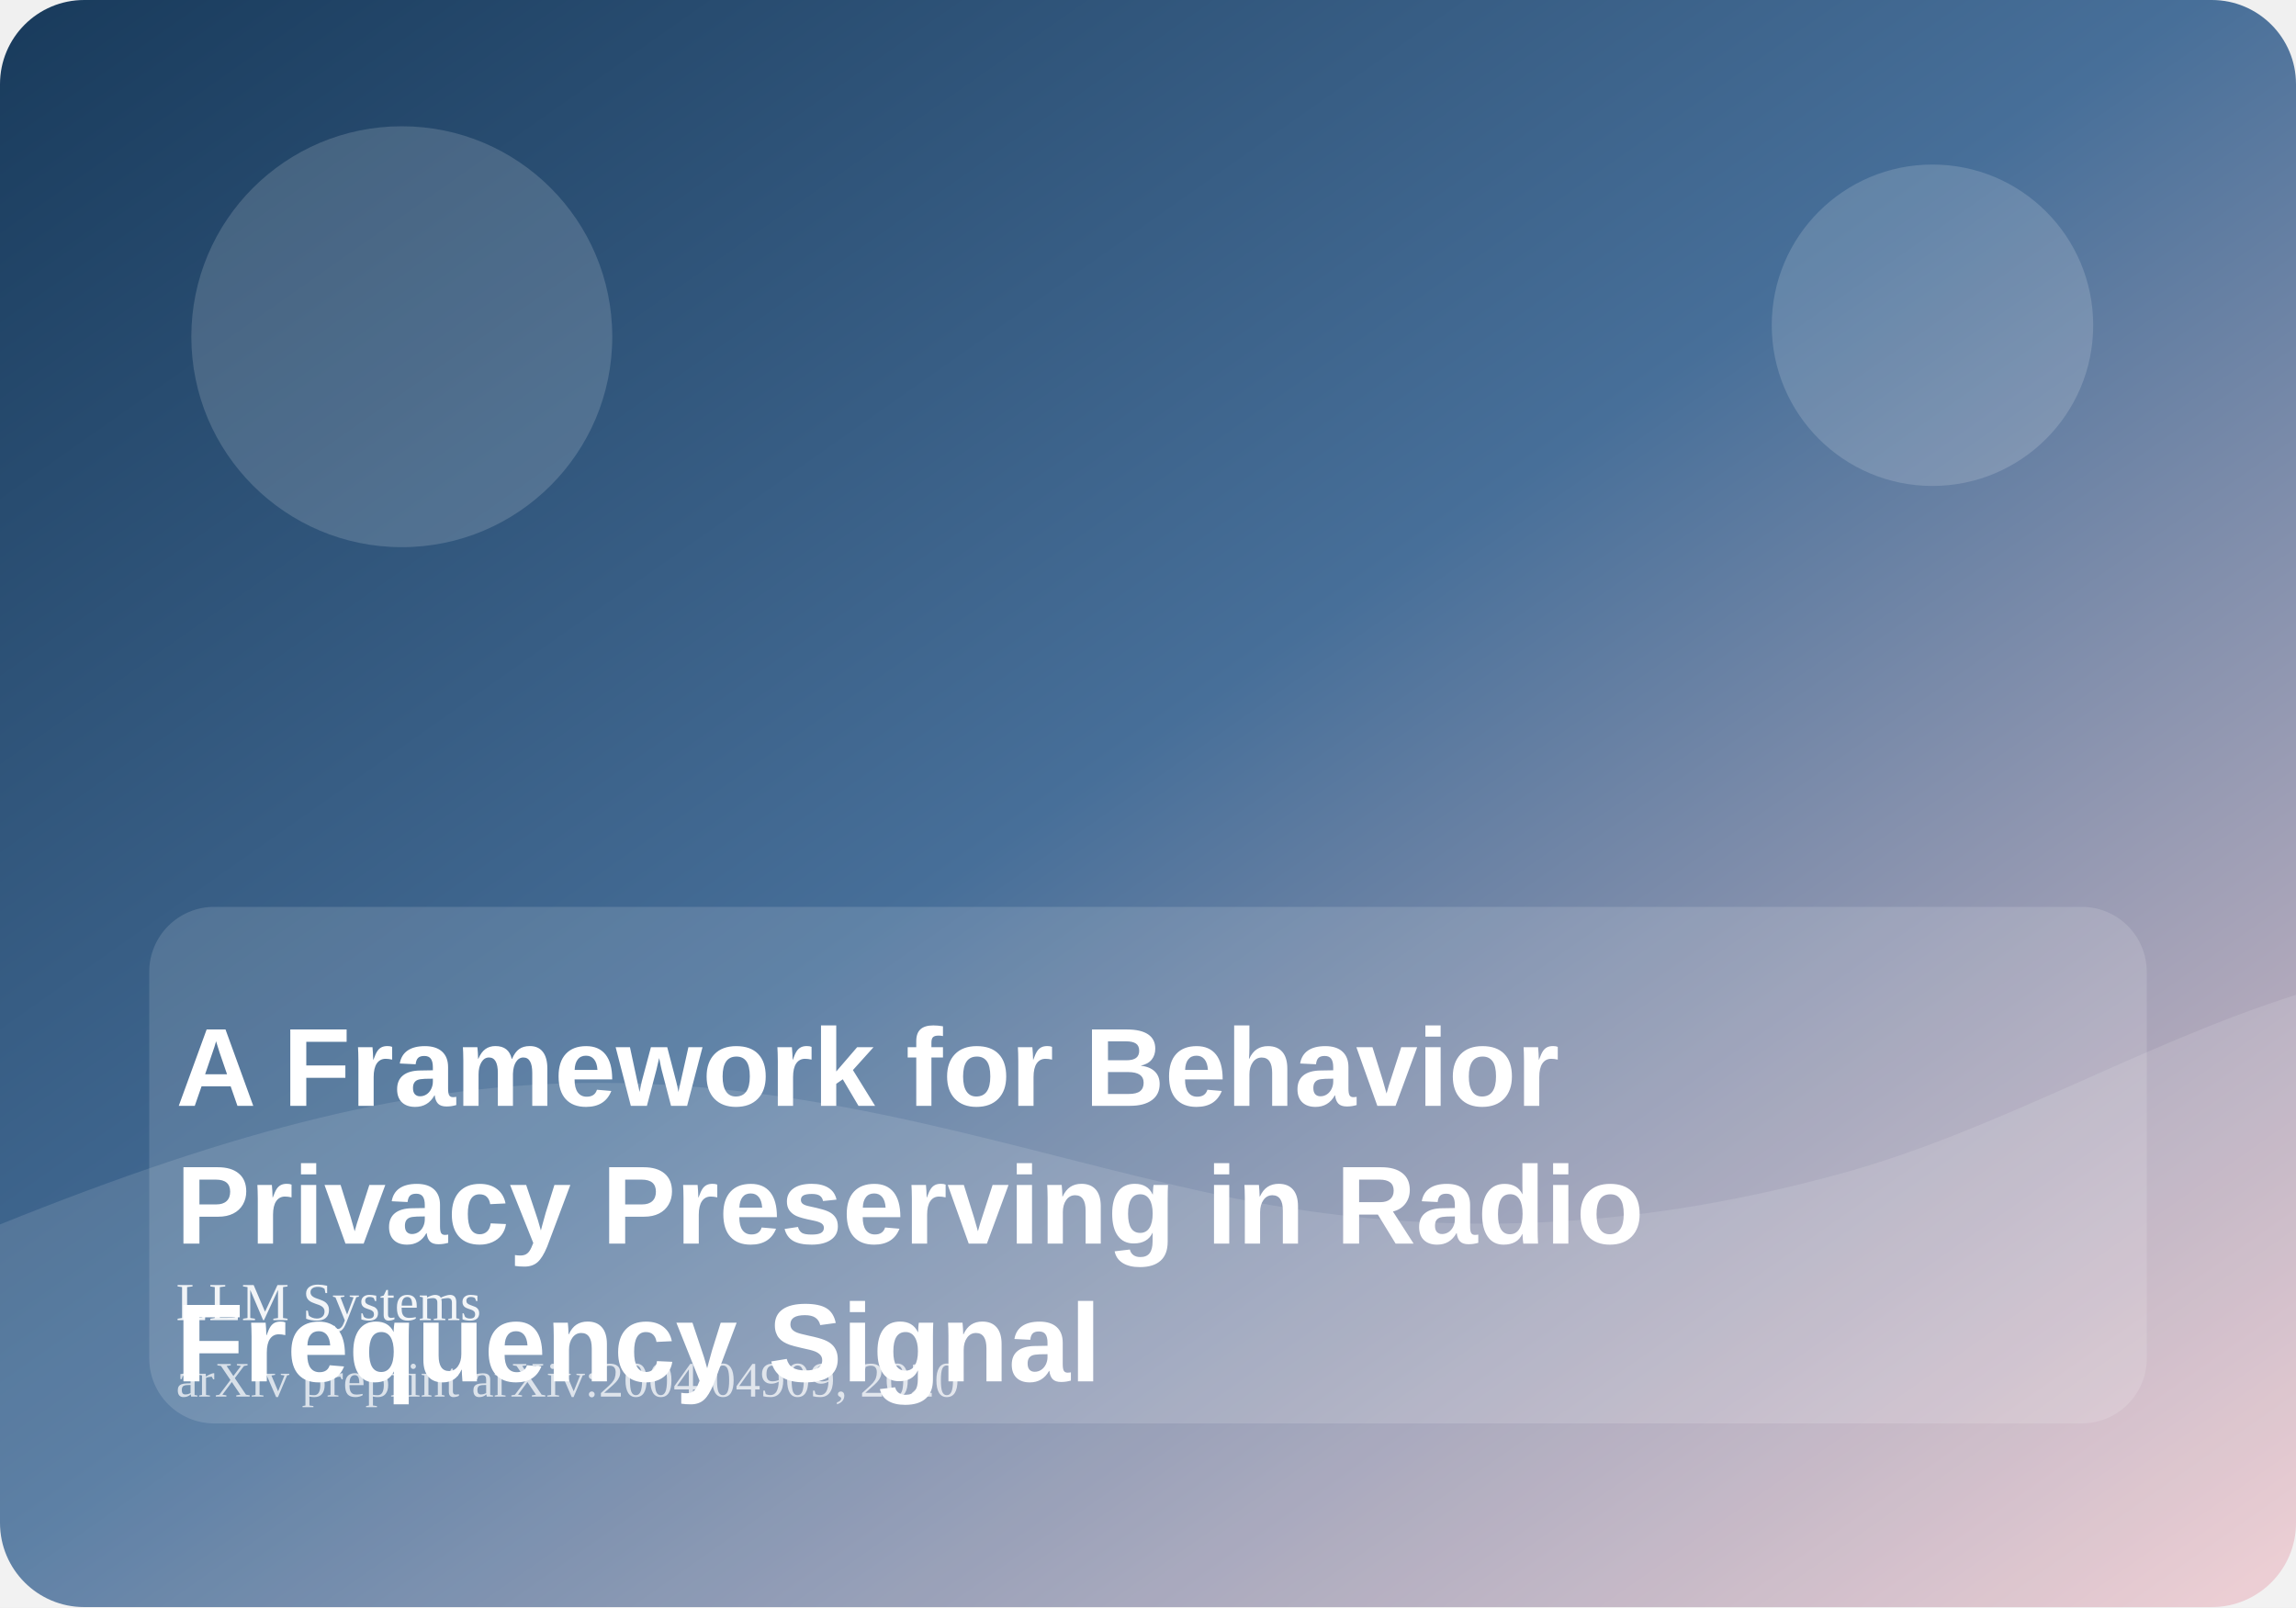
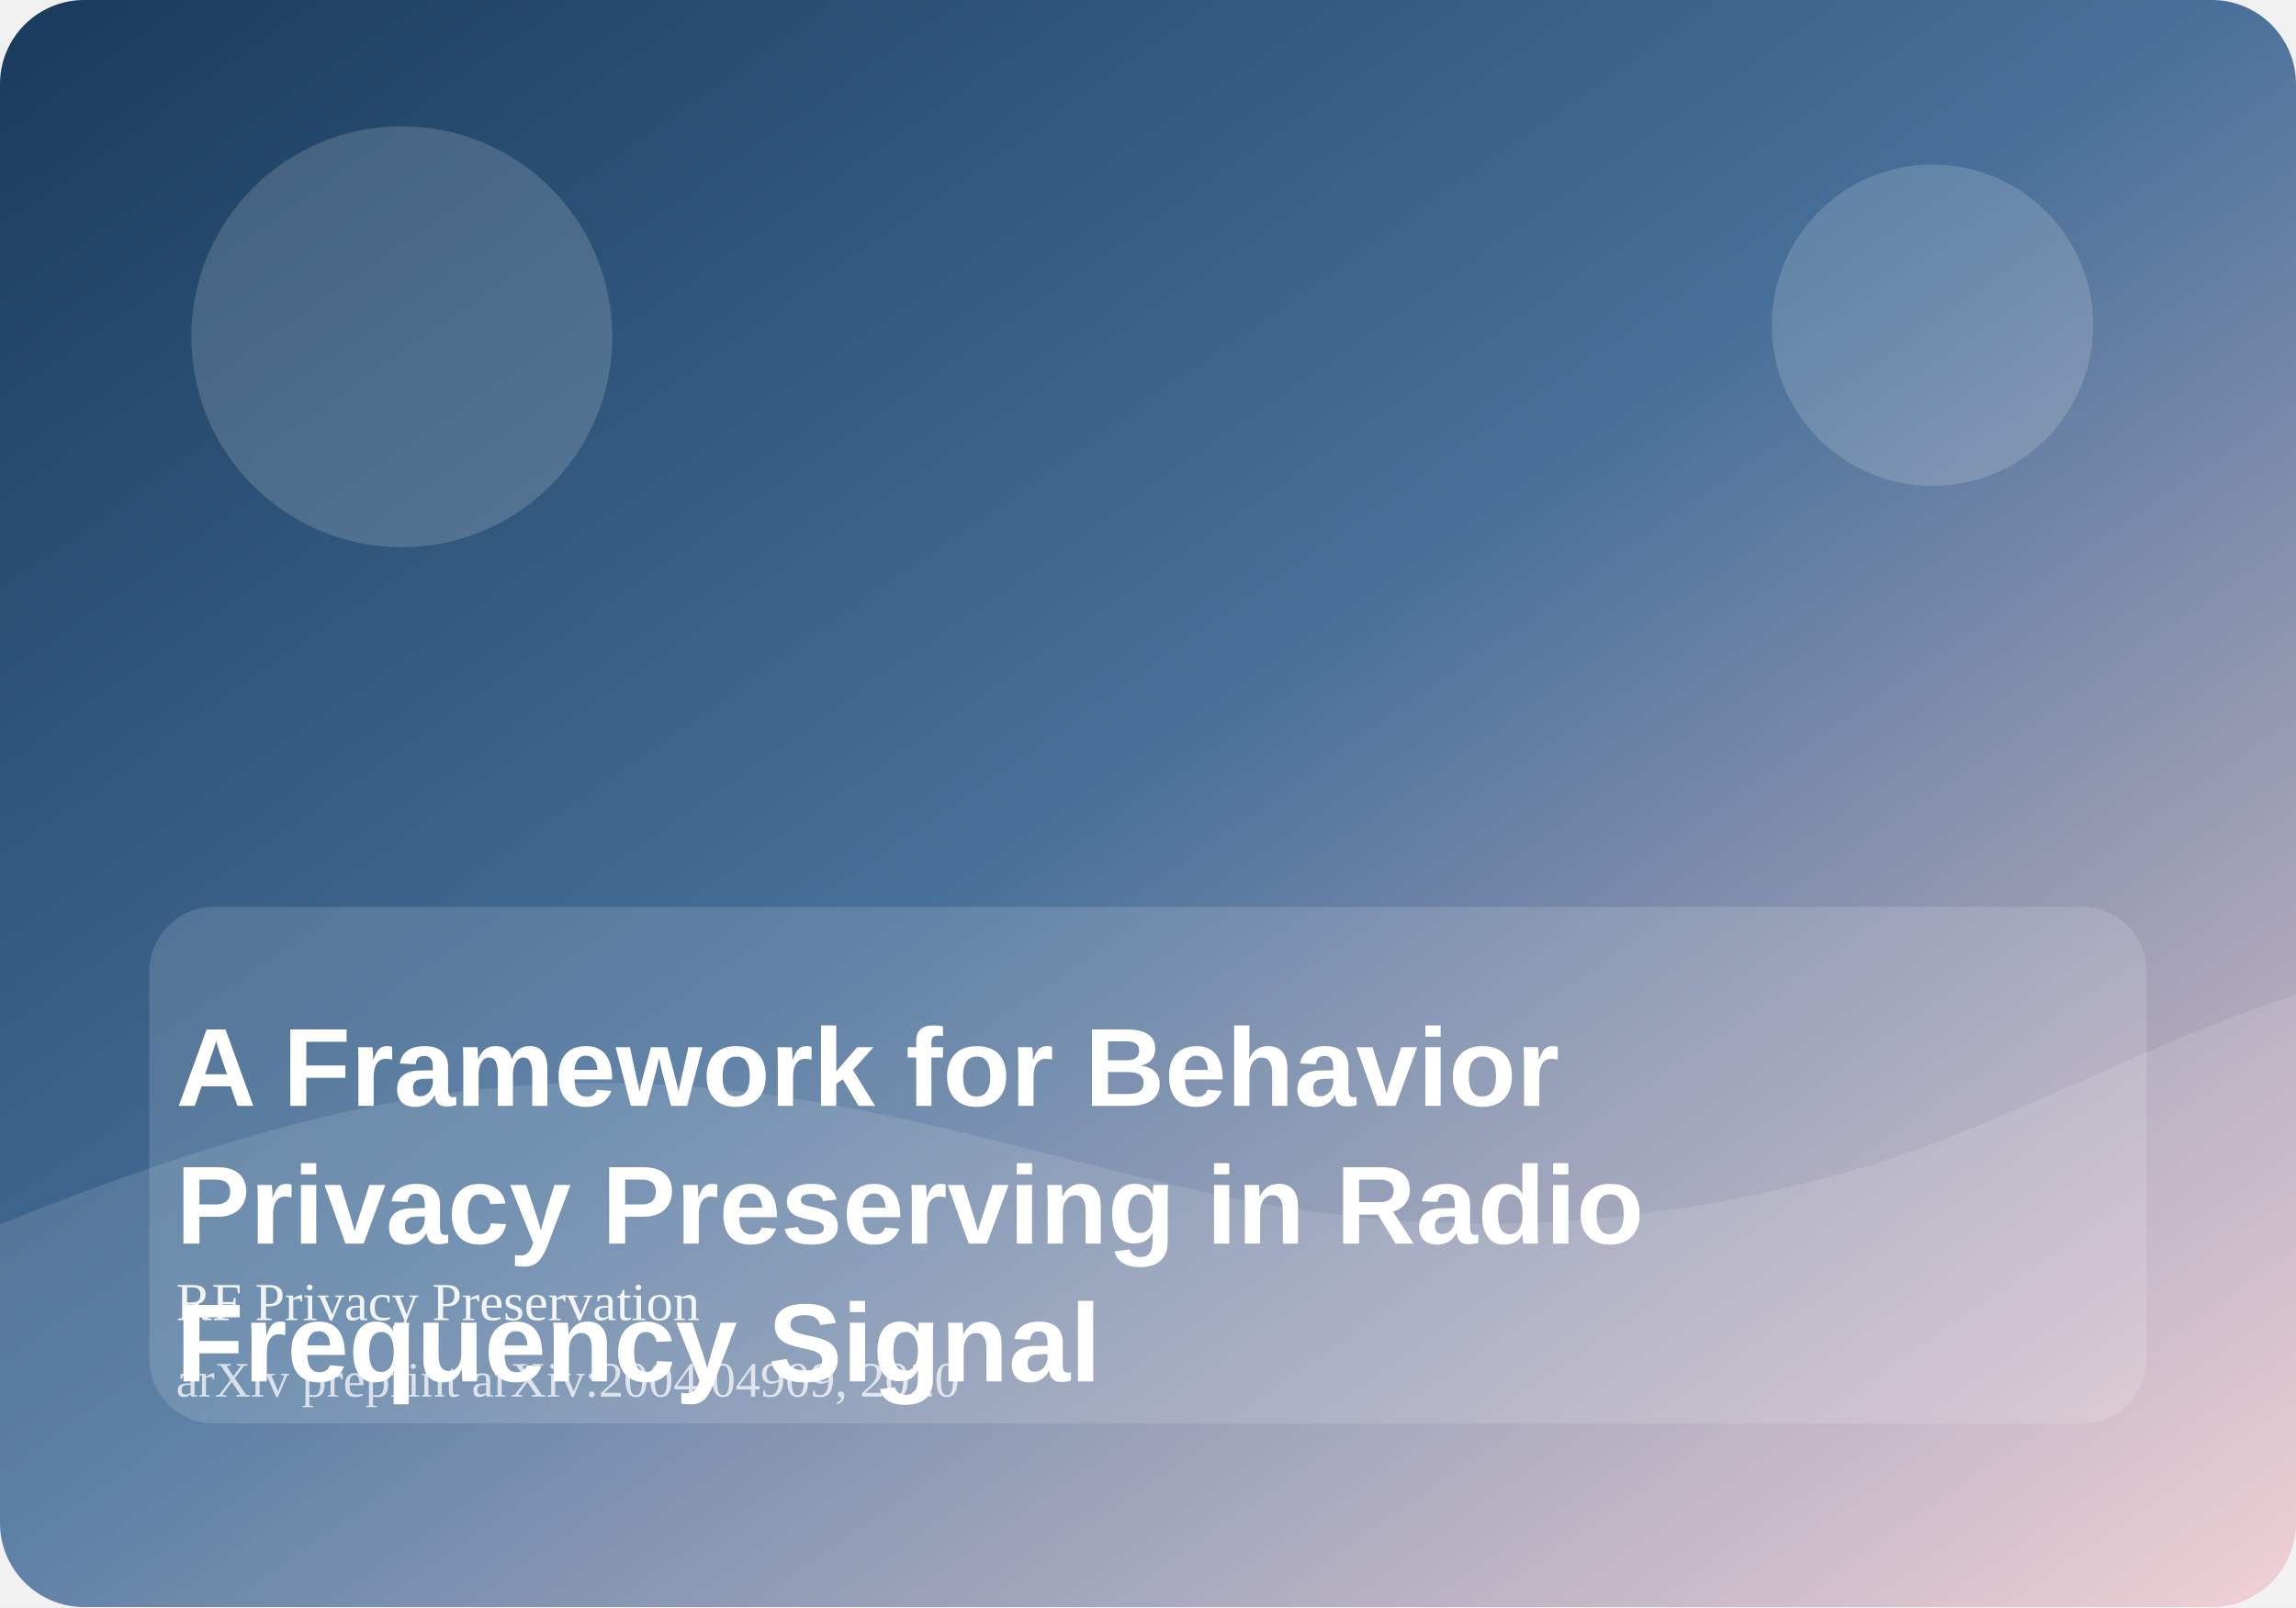
<svg xmlns="http://www.w3.org/2000/svg" viewBox="0 0 1200 840" role="img" aria-label="A Framework for Behavior Privacy Preserving in Radio Frequency Signal">
  <defs>
    <linearGradient id="paperGradient" x1="0%" y1="0%" x2="100%" y2="100%">
      <stop offset="0%" stop-color="#183a5b" />
      <stop offset="48%" stop-color="#476f99" />
      <stop offset="100%" stop-color="#f0cbd0" />
    </linearGradient>
  </defs>
  <rect width="1200" height="840" rx="44" fill="url(#paperGradient)" />
  <circle cx="210" cy="176" r="110" fill="rgba(255,255,255,0.16)" />
  <circle cx="1010" cy="170" r="84" fill="rgba(255,255,255,0.16)" />
  <path d="M0 640C124 590 218 566 312 566C434 566 532 602 634 624C744 648 850 644 960 614C1042 592 1118 546 1200 520V840H0Z" fill="rgba(255,255,255,0.12)" />
  <rect x="78" y="474" width="1044" height="270" rx="34" fill="rgba(255,255,255,0.14)" />
  <text x="92" y="578" font-family="Exo, Arial, sans-serif" font-size="58" font-weight="800" fill="#ffffff">
    <tspan x="92" dy="0">A Framework for Behavior</tspan>
    <tspan x="92" dy="72">Privacy Preserving in Radio</tspan>
    <tspan x="92" dy="72">Frequency Signal</tspan>
  </text>
-   <text x="92" y="690" font-family="Source Sans 3, Arial, sans-serif" font-size="28" fill="rgba(255,255,255,0.9)">LLM Systems</text>
+   <text x="92" y="690" font-family="Source Sans 3, Arial, sans-serif" font-size="28" fill="rgba(255,255,255,0.9)">RF Privacy Preservation</text>
  <text x="92" y="730" font-family="Source Sans 3, Arial, sans-serif" font-size="26" fill="rgba(255,255,255,0.72)">arXiv preprint arXiv:2004.04909, 2020</text>
</svg>
